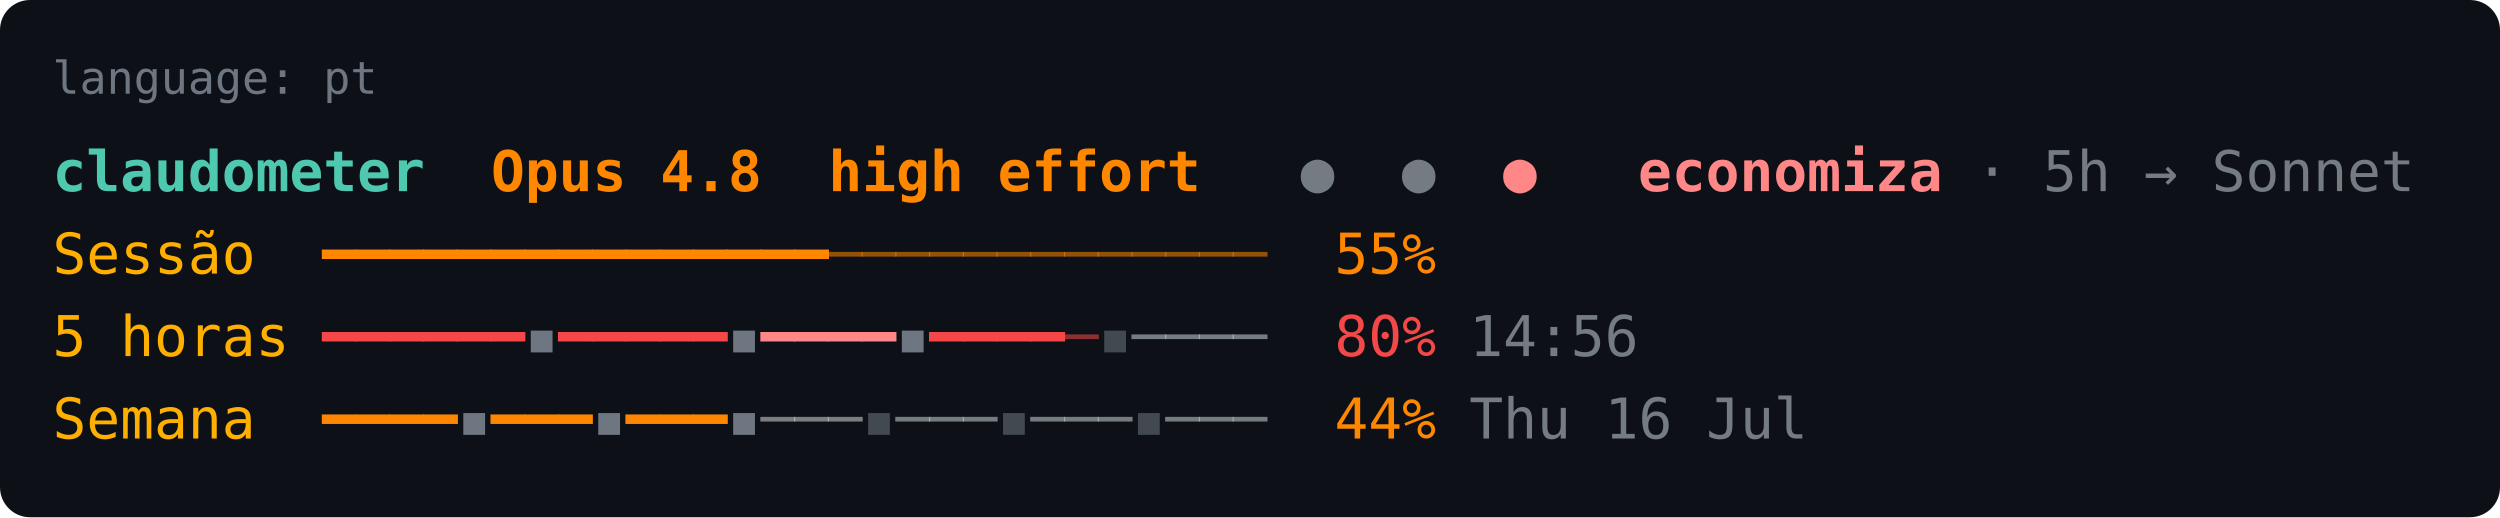
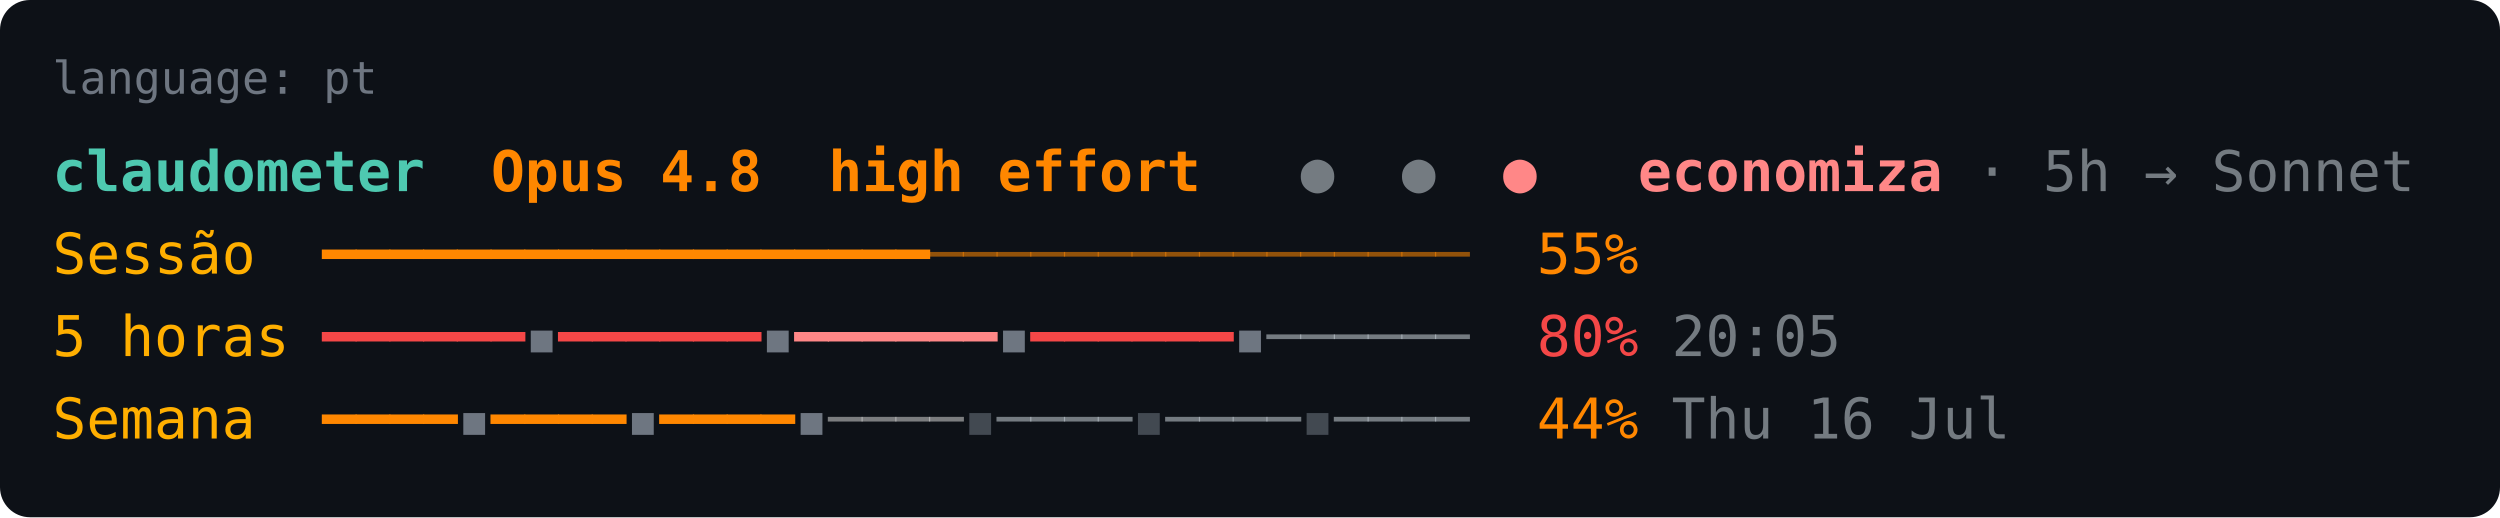
<svg xmlns="http://www.w3.org/2000/svg" width="667" height="138" viewBox="0 0 667 138" font-family="ui-monospace,SFMono-Regular,Menlo,Consolas,monospace" font-size="15">
  <rect width="667" height="138" rx="8" fill="#0d1117" />
  <text x="14.0" y="25.0" font-size="12" fill="#6e7681">language: pt</text>
  <text y="51" xml:space="preserve">
    <tspan x="14.0" fill="#4ec9b0" font-weight="bold">claudometer</tspan>
    <tspan x="113.0" fill="#c9d1d9">  </tspan>
    <tspan x="131.0" fill="#ff8700" font-weight="bold">Opus 4.8</tspan>
    <tspan x="203.0" fill="#c9d1d9">  </tspan>
    <tspan x="221.0" fill="#ff8700" font-weight="bold">high effort</tspan>
    <tspan x="320.0" fill="#c9d1d9">   </tspan>
    <tspan x="347.0" fill="#c9d1d9" fill-opacity="0.55">●</tspan>
    <tspan x="365.0" fill="#c9d1d9"> </tspan>
    <tspan x="374.0" fill="#c9d1d9" fill-opacity="0.55">●</tspan>
    <tspan x="392.0" fill="#c9d1d9"> </tspan>
    <tspan x="401.0" fill="#ff8787">●</tspan>
    <tspan x="419.0" fill="#c9d1d9">  </tspan>
    <tspan x="437.0" fill="#ff8787" font-weight="bold">economiza</tspan>
    <tspan x="518.0" fill="#c9d1d9"> </tspan>
    <tspan x="527.0" fill="#c9d1d9" fill-opacity="0.55">· 5h</tspan>
    <tspan x="563.0" fill="#c9d1d9"> </tspan>
    <tspan x="572.0" fill="#c9d1d9" fill-opacity="0.55">→ Sonnet</tspan>
  </text>
  <text y="73" xml:space="preserve">
    <tspan x="14.0" fill="#ffaf00">Sessão </tspan>
    <tspan x="77.0" fill="#c9d1d9"> </tspan>
    <tspan x="86.0" fill="#ff8700">━</tspan>
    <tspan x="95.0" fill="#ff8700">━</tspan>
    <tspan x="104.0" fill="#ff8700">━</tspan>
    <tspan x="113.0" fill="#ff8700">━</tspan>
    <tspan x="122.0" fill="#ff8700">━</tspan>
    <tspan x="131.0" fill="#ff8700">━</tspan>
    <tspan x="140.0" fill="#ff8700">━</tspan>
    <tspan x="149.0" fill="#ff8700">━</tspan>
    <tspan x="158.0" fill="#ff8700">━</tspan>
    <tspan x="167.0" fill="#ff8700">━</tspan>
    <tspan x="176.0" fill="#ff8700">━</tspan>
    <tspan x="185.0" fill="#ff8700">━</tspan>
    <tspan x="194.0" fill="#ff8700">━</tspan>
    <tspan x="203.0" fill="#ff8700">━</tspan>
    <tspan x="212.0" fill="#ff8700">━</tspan>
-     <tspan x="221.0" fill="#ff8700" fill-opacity="0.55">─</tspan>
-     <tspan x="230.0" fill="#ff8700" fill-opacity="0.55">─</tspan>
-     <tspan x="239.0" fill="#ff8700" fill-opacity="0.55">─</tspan>
+     <tspan x="221.0" fill="#ff8700">━</tspan>
+     <tspan x="230.0" fill="#ff8700">━</tspan>
+     <tspan x="239.0" fill="#ff8700">━</tspan>
    <tspan x="248.0" fill="#ff8700" fill-opacity="0.55">─</tspan>
    <tspan x="257.0" fill="#ff8700" fill-opacity="0.55">─</tspan>
    <tspan x="266.0" fill="#ff8700" fill-opacity="0.55">─</tspan>
    <tspan x="275.0" fill="#ff8700" fill-opacity="0.55">─</tspan>
    <tspan x="284.0" fill="#ff8700" fill-opacity="0.55">─</tspan>
    <tspan x="293.0" fill="#ff8700" fill-opacity="0.55">─</tspan>
    <tspan x="302.0" fill="#ff8700" fill-opacity="0.55">─</tspan>
    <tspan x="311.0" fill="#ff8700" fill-opacity="0.55">─</tspan>
    <tspan x="320.0" fill="#ff8700" fill-opacity="0.55">─</tspan>
    <tspan x="329.0" fill="#ff8700" fill-opacity="0.55">─</tspan>
-     <tspan x="338.0" fill="#c9d1d9"> </tspan>
-     <tspan x="347.0" fill="#ff8700"> 55%</tspan>
+     <tspan x="338.0" fill="#ff8700" fill-opacity="0.55">─</tspan>
+     <tspan x="347.0" fill="#ff8700" fill-opacity="0.55">─</tspan>
+     <tspan x="356.0" fill="#ff8700" fill-opacity="0.55">─</tspan>
+     <tspan x="365.0" fill="#ff8700" fill-opacity="0.55">─</tspan>
+     <tspan x="374.0" fill="#ff8700" fill-opacity="0.55">─</tspan>
+     <tspan x="383.0" fill="#ff8700" fill-opacity="0.55">─</tspan>
+     <tspan x="392.0" fill="#c9d1d9"> </tspan>
+     <tspan x="401.0" fill="#ff8700"> 55%</tspan>
  </text>
  <text y="95" xml:space="preserve">
    <tspan x="14.0" fill="#ffaf00">5 horas</tspan>
    <tspan x="77.0" fill="#c9d1d9"> </tspan>
    <tspan x="86.0" fill="#f44747">━</tspan>
    <tspan x="95.0" fill="#f44747">━</tspan>
    <tspan x="104.0" fill="#f44747">━</tspan>
    <tspan x="113.0" fill="#f44747">━</tspan>
    <tspan x="122.0" fill="#f44747">━</tspan>
    <tspan x="131.0" fill="#f44747">━</tspan>
    <tspan x="140.0" fill="#6e7681">▪</tspan>
    <tspan x="149.0" fill="#f44747">━</tspan>
    <tspan x="158.0" fill="#f44747">━</tspan>
    <tspan x="167.0" fill="#f44747">━</tspan>
    <tspan x="176.0" fill="#f44747">━</tspan>
    <tspan x="185.0" fill="#f44747">━</tspan>
-     <tspan x="194.0" fill="#6e7681">▪</tspan>
-     <tspan x="203.0" fill="#ff8787">━</tspan>
+     <tspan x="194.0" fill="#f44747">━</tspan>
+     <tspan x="203.0" fill="#6e7681">▪</tspan>
    <tspan x="212.0" fill="#ff8787">━</tspan>
    <tspan x="221.0" fill="#ff8787">━</tspan>
    <tspan x="230.0" fill="#ff8787">━</tspan>
-     <tspan x="239.0" fill="#6e7681">▪</tspan>
-     <tspan x="248.0" fill="#f44747">━</tspan>
-     <tspan x="257.0" fill="#f44747">━</tspan>
-     <tspan x="266.0" fill="#f44747">━</tspan>
+     <tspan x="239.0" fill="#ff8787">━</tspan>
+     <tspan x="248.0" fill="#ff8787">━</tspan>
+     <tspan x="257.0" fill="#ff8787">━</tspan>
+     <tspan x="266.0" fill="#6e7681">▪</tspan>
    <tspan x="275.0" fill="#f44747">━</tspan>
-     <tspan x="284.0" fill="#f44747" fill-opacity="0.55">─</tspan>
-     <tspan x="293.0" fill="#6e7681" fill-opacity="0.55">▪</tspan>
-     <tspan x="302.0" fill="#c9d1d9" fill-opacity="0.55">─</tspan>
-     <tspan x="311.0" fill="#c9d1d9" fill-opacity="0.55">─</tspan>
-     <tspan x="320.0" fill="#c9d1d9" fill-opacity="0.55">─</tspan>
-     <tspan x="329.0" fill="#c9d1d9" fill-opacity="0.55">─</tspan>
-     <tspan x="338.0" fill="#c9d1d9"> </tspan>
-     <tspan x="347.0" fill="#f44747"> 80%</tspan>
-     <tspan x="383.0" fill="#c9d1d9"> </tspan>
-     <tspan x="392.0" fill="#c9d1d9" fill-opacity="0.55">14:56</tspan>
+     <tspan x="284.0" fill="#f44747">━</tspan>
+     <tspan x="293.0" fill="#f44747">━</tspan>
+     <tspan x="302.0" fill="#f44747">━</tspan>
+     <tspan x="311.0" fill="#f44747">━</tspan>
+     <tspan x="320.0" fill="#f44747">━</tspan>
+     <tspan x="329.0" fill="#6e7681">▪</tspan>
+     <tspan x="338.0" fill="#c9d1d9" fill-opacity="0.55">─</tspan>
+     <tspan x="347.0" fill="#c9d1d9" fill-opacity="0.55">─</tspan>
+     <tspan x="356.0" fill="#c9d1d9" fill-opacity="0.55">─</tspan>
+     <tspan x="365.0" fill="#c9d1d9" fill-opacity="0.55">─</tspan>
+     <tspan x="374.0" fill="#c9d1d9" fill-opacity="0.55">─</tspan>
+     <tspan x="383.0" fill="#c9d1d9" fill-opacity="0.55">─</tspan>
+     <tspan x="392.0" fill="#c9d1d9"> </tspan>
+     <tspan x="401.0" fill="#f44747"> 80%</tspan>
+     <tspan x="437.0" fill="#c9d1d9"> </tspan>
+     <tspan x="446.0" fill="#c9d1d9" fill-opacity="0.55">20:05</tspan>
  </text>
  <text y="117" xml:space="preserve">
    <tspan x="14.0" fill="#ffaf00">Semana </tspan>
    <tspan x="77.0" fill="#c9d1d9"> </tspan>
    <tspan x="86.0" fill="#ff8700">━</tspan>
    <tspan x="95.0" fill="#ff8700">━</tspan>
    <tspan x="104.0" fill="#ff8700">━</tspan>
    <tspan x="113.0" fill="#ff8700">━</tspan>
    <tspan x="122.0" fill="#6e7681">▪</tspan>
    <tspan x="131.0" fill="#ff8700">━</tspan>
    <tspan x="140.0" fill="#ff8700">━</tspan>
    <tspan x="149.0" fill="#ff8700">━</tspan>
-     <tspan x="158.0" fill="#6e7681">▪</tspan>
-     <tspan x="167.0" fill="#ff8700">━</tspan>
+     <tspan x="158.0" fill="#ff8700">━</tspan>
+     <tspan x="167.0" fill="#6e7681">▪</tspan>
    <tspan x="176.0" fill="#ff8700">━</tspan>
    <tspan x="185.0" fill="#ff8700">━</tspan>
-     <tspan x="194.0" fill="#6e7681">▪</tspan>
-     <tspan x="203.0" fill="#d4d4d4" fill-opacity="0.55">─</tspan>
-     <tspan x="212.0" fill="#d4d4d4" fill-opacity="0.55">─</tspan>
+     <tspan x="194.0" fill="#ff8700">━</tspan>
+     <tspan x="203.0" fill="#ff8700">━</tspan>
+     <tspan x="212.0" fill="#6e7681">▪</tspan>
    <tspan x="221.0" fill="#d4d4d4" fill-opacity="0.55">─</tspan>
-     <tspan x="230.0" fill="#6e7681" fill-opacity="0.55">▪</tspan>
-     <tspan x="239.0" fill="#c9d1d9" fill-opacity="0.55">─</tspan>
-     <tspan x="248.0" fill="#c9d1d9" fill-opacity="0.55">─</tspan>
-     <tspan x="257.0" fill="#c9d1d9" fill-opacity="0.55">─</tspan>
-     <tspan x="266.0" fill="#6e7681" fill-opacity="0.55">▪</tspan>
+     <tspan x="230.0" fill="#d4d4d4" fill-opacity="0.55">─</tspan>
+     <tspan x="239.0" fill="#d4d4d4" fill-opacity="0.55">─</tspan>
+     <tspan x="248.0" fill="#d4d4d4" fill-opacity="0.55">─</tspan>
+     <tspan x="257.0" fill="#6e7681" fill-opacity="0.55">▪</tspan>
+     <tspan x="266.0" fill="#c9d1d9" fill-opacity="0.55">─</tspan>
    <tspan x="275.0" fill="#c9d1d9" fill-opacity="0.55">─</tspan>
    <tspan x="284.0" fill="#c9d1d9" fill-opacity="0.55">─</tspan>
    <tspan x="293.0" fill="#c9d1d9" fill-opacity="0.55">─</tspan>
    <tspan x="302.0" fill="#6e7681" fill-opacity="0.55">▪</tspan>
    <tspan x="311.0" fill="#c9d1d9" fill-opacity="0.55">─</tspan>
    <tspan x="320.0" fill="#c9d1d9" fill-opacity="0.55">─</tspan>
    <tspan x="329.0" fill="#c9d1d9" fill-opacity="0.55">─</tspan>
-     <tspan x="338.0" fill="#c9d1d9"> </tspan>
-     <tspan x="347.0" fill="#ff8700"> 44%</tspan>
-     <tspan x="383.0" fill="#c9d1d9"> </tspan>
-     <tspan x="392.0" fill="#c9d1d9" fill-opacity="0.55">Thu 16 Jul</tspan>
+     <tspan x="338.0" fill="#c9d1d9" fill-opacity="0.55">─</tspan>
+     <tspan x="347.0" fill="#6e7681" fill-opacity="0.55">▪</tspan>
+     <tspan x="356.0" fill="#c9d1d9" fill-opacity="0.55">─</tspan>
+     <tspan x="365.0" fill="#c9d1d9" fill-opacity="0.55">─</tspan>
+     <tspan x="374.0" fill="#c9d1d9" fill-opacity="0.55">─</tspan>
+     <tspan x="383.0" fill="#c9d1d9" fill-opacity="0.55">─</tspan>
+     <tspan x="392.0" fill="#c9d1d9"> </tspan>
+     <tspan x="401.0" fill="#ff8700"> 44%</tspan>
+     <tspan x="437.0" fill="#c9d1d9"> </tspan>
+     <tspan x="446.0" fill="#c9d1d9" fill-opacity="0.55">Thu 16 Jul</tspan>
  </text>
</svg>
